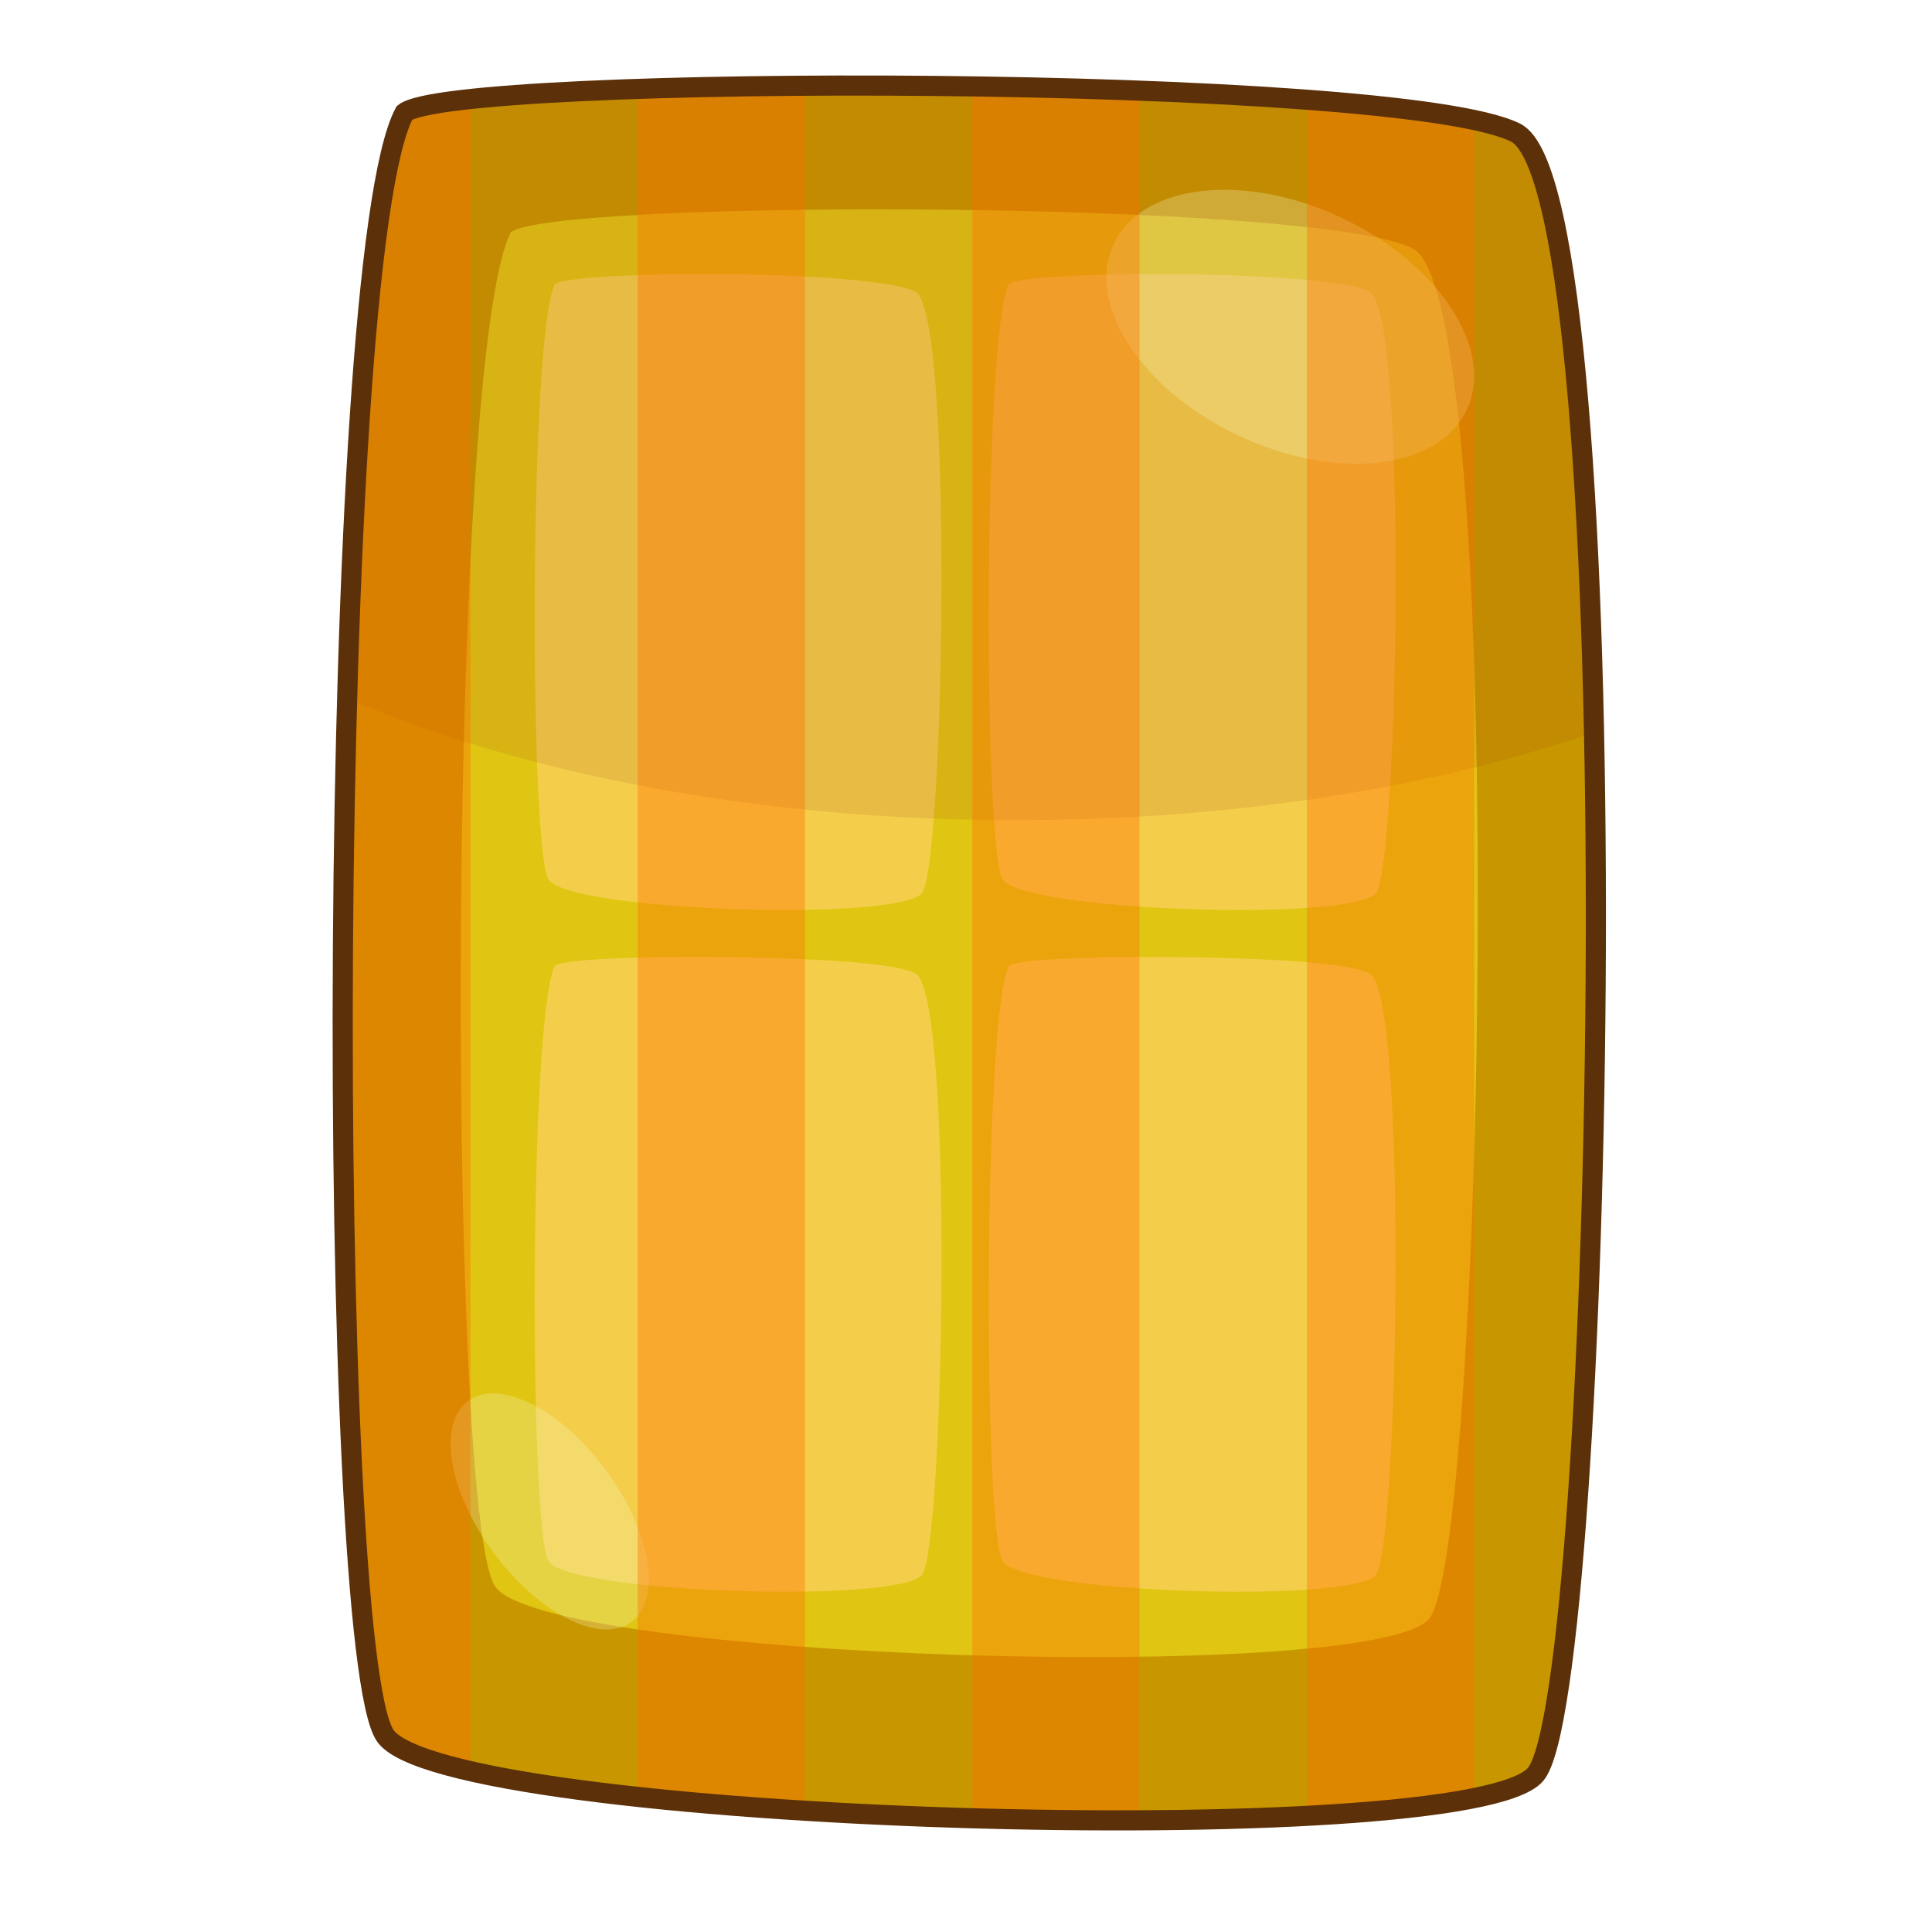
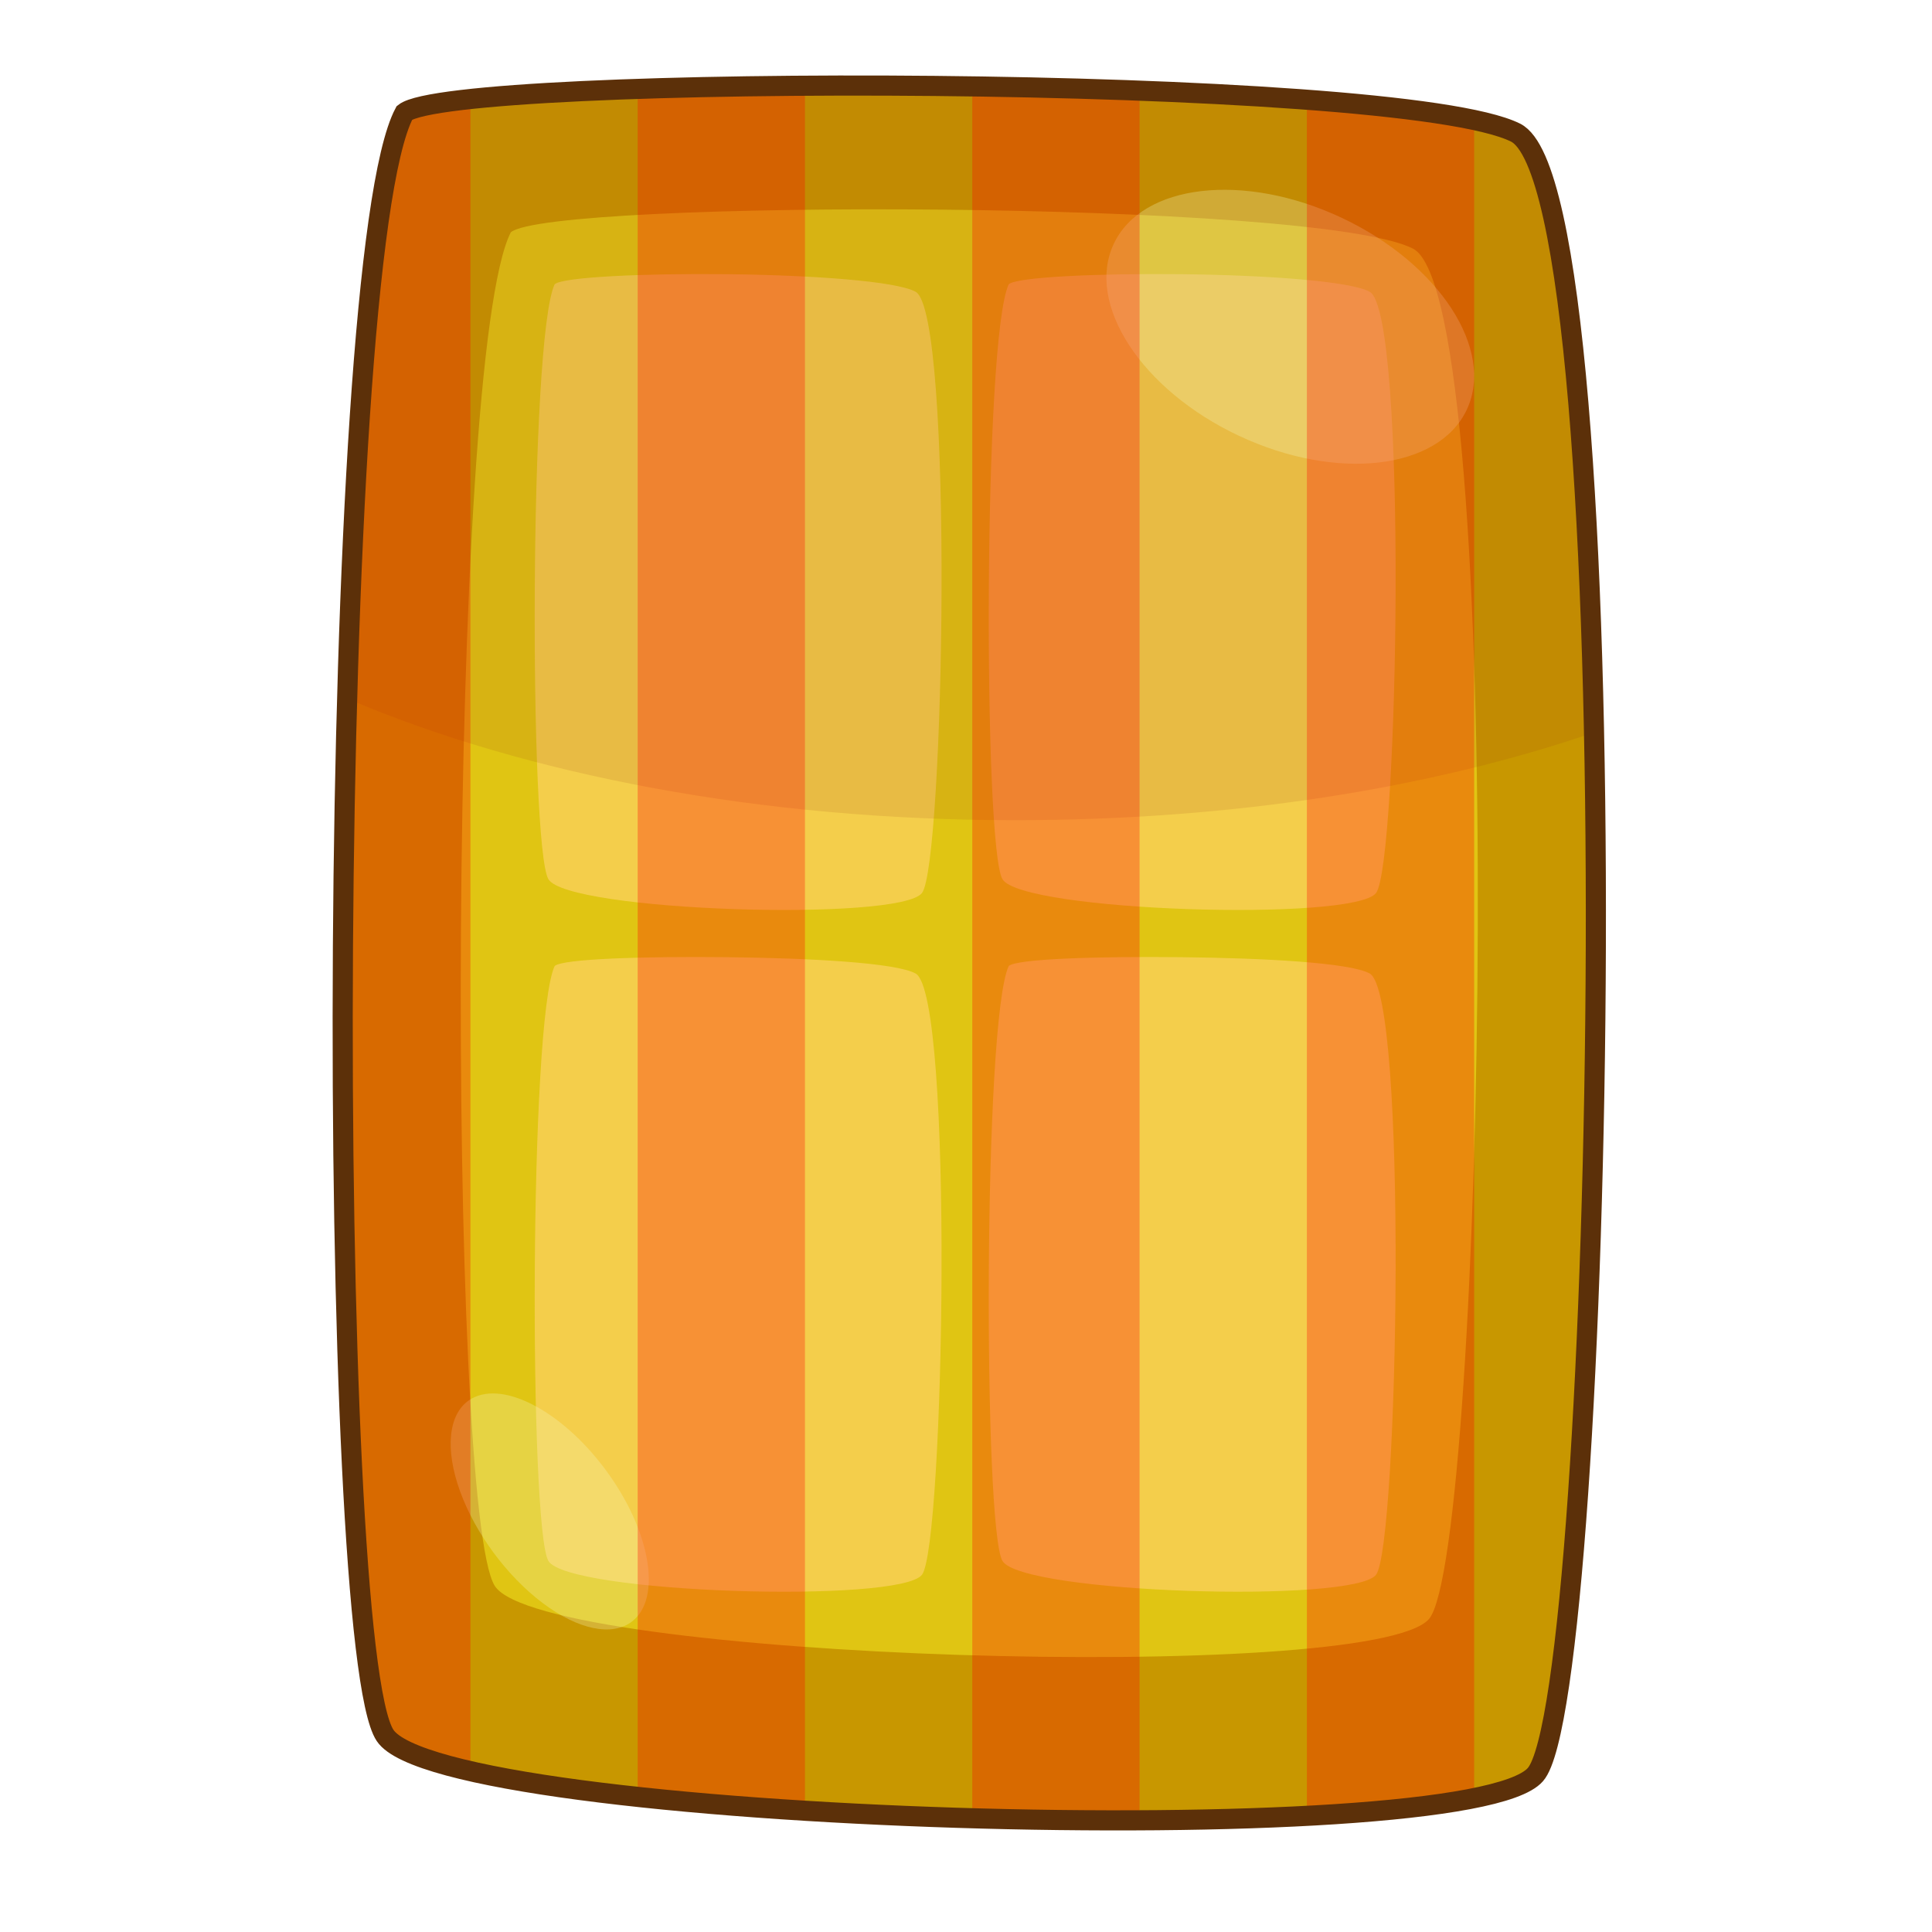
<svg xmlns="http://www.w3.org/2000/svg" version="1.1" width="100%" height="100%" viewBox="0 0 48 48" id="svg2985">
  <defs id="defs2987" />
  <path d="M 10.049,2.803 C 8.091,6.467 8.091,40.919 9.568,43.117 11.034,45.316 36.441,46.048 38.146,44.09 39.864,42.144 40.597,4.761 37.654,3.295 34.723,1.83 11.274,1.83 10.049,2.803 z" id="path3040" style="color:#000000;fill:#c89700;fill-opacity:1;stroke-width:0.5" />
  <path d="M 12.692,5.77 C 11.106,8.833 11.106,37.567 12.295,39.405 13.485,41.243 34.11,41.856 35.504,40.222 36.885,38.588 37.486,7.404 35.107,6.178 32.717,4.953 13.689,4.953 12.692,5.77 z" id="path3843" style="color:#000000;fill:#e0c513;fill-opacity:1;stroke-width:0.5" />
  <path d="m 18.062,6.812 c -2.074,-0.022 -4.082,0.071 -4.281,0.25 -0.635,1.344 -0.632,13.975 -0.156,14.781 0.476,0.806 8.723,1.061 9.281,0.344 C 23.459,21.471 23.702,7.788 22.75,7.25 22.272,6.981 20.136,6.835 18.062,6.812 z m 11.281,0 c -2.074,-0.022 -4.082,0.071 -4.281,0.25 -0.635,1.344 -0.632,13.975 -0.156,14.781 0.476,0.806 8.723,1.061 9.281,0.344 C 34.74,21.471 34.983,7.788 34.031,7.25 33.553,6.981 31.417,6.835 29.344,6.812 z M 18.062,23.781 C 15.989,23.759 13.981,23.821 13.781,24 13.147,25.344 13.149,37.975 13.625,38.781 14.101,39.588 22.348,39.842 22.906,39.125 23.459,38.408 23.702,24.725 22.75,24.188 22.272,23.919 20.136,23.804 18.062,23.781 z m 11.281,0 c -2.074,-0.022 -4.082,0.04 -4.281,0.219 -0.635,1.344 -0.632,13.975 -0.156,14.781 0.476,0.806 8.723,1.061 9.281,0.344 0.553,-0.717 0.796,-14.4 -0.156,-14.938 -0.478,-0.269 -2.614,-0.384 -4.688,-0.406 z" id="path3756" style="color:#000000;fill:#fcd363;fill-opacity:0.712;stroke-width:0.5" />
  <path d="M 18.53,2.142 C 14.085,2.202 10.505,2.442 10.049,2.815 9.292,4.232 8.86,10.335 8.667,17.374 c 4.421,1.874 10.211,3.003 16.553,3.003 5.358,0 10.295,-0.781 14.367,-2.174 C 39.432,10.491 38.843,3.896 37.642,3.295 35.804,2.382 25.966,2.022 18.53,2.142 z" id="path3821" style="color:#000000;fill:#983f12;fill-opacity:0.126;stroke-width:0.5" />
  <path d="M 15.707,40.282 A 3.414,1.731 53.51 1 1 11.647,34.793 3.414,1.731 53.51 0 1 15.707,40.282 z" id="path3838" style="color:#000000;fill:#f3f7bd;fill-opacity:0.284;stroke-width:1.5" />
  <path d="M 36.441,10.179 A 4.844,2.993 25.14 1 1 27.671,6.058 4.844,2.993 25.14 0 1 36.441,10.179 z" id="path3836" style="color:#000000;fill:#f3f7bd;fill-opacity:0.284;stroke-width:1.5" />
-   <path d="m 18.562,2.156 c -0.986,0.014 -1.842,0.032 -2.719,0.062 l 0,42.406 c 1.284,0.139 2.688,0.253 4.156,0.344 l 0,-42.812 c -0.475,0.003 -0.979,-0.007 -1.438,0 z m 5.594,0 0,43 c 1.411,0.041 2.807,0.069 4.156,0.062 l 0,-42.938 C 26.965,2.23 25.566,2.177 24.156,2.156 z M 11.688,2.469 c -0.873,0.095 -1.459,0.212 -1.625,0.344 -1.958,3.664 -1.978,38.114 -0.5,40.312 0.217,0.326 1.011,0.618 2.125,0.875 l 0,-41.531 z M 32.469,2.5 l 0,42.594 c 1.688,-0.09 3.144,-0.232 4.156,-0.438 L 36.625,3 C 35.652,2.79 34.215,2.631 32.469,2.5 z" id="rect3780" style="color:#000000;fill:#ff6f02;fill-opacity:0.387;fill-rule:nonzero;stroke:none;stroke-width:0.27;marker:none;visibility:visible;display:inline;overflow:visible;enable-background:accumulate" />
+   <path d="m 18.562,2.156 c -0.986,0.014 -1.842,0.032 -2.719,0.062 l 0,42.406 c 1.284,0.139 2.688,0.253 4.156,0.344 l 0,-42.812 c -0.475,0.003 -0.979,-0.007 -1.438,0 z m 5.594,0 0,43 c 1.411,0.041 2.807,0.069 4.156,0.062 l 0,-42.938 C 26.965,2.23 25.566,2.177 24.156,2.156 z M 11.688,2.469 c -0.873,0.095 -1.459,0.212 -1.625,0.344 -1.958,3.664 -1.978,38.114 -0.5,40.312 0.217,0.326 1.011,0.618 2.125,0.875 l 0,-41.531 z M 32.469,2.5 l 0,42.594 c 1.688,-0.09 3.144,-0.232 4.156,-0.438 L 36.625,3 C 35.652,2.79 34.215,2.631 32.469,2.5 z" id="rect3780" style="color:#000000;fill:#ff0202;fill-opacity:0.3;fill-rule:nonzero;stroke:none;stroke-width:0.27;marker:none;visibility:visible;display:inline;overflow:visible;enable-background:accumulate" />
  <path d="M 10.049,2.803 C 8.091,6.467 8.091,40.919 9.568,43.117 11.034,45.316 36.441,46.048 38.146,44.09 39.864,42.144 40.597,4.761 37.654,3.295 34.723,1.83 11.274,1.83 10.049,2.803 z" id="path3021" style="color:#000000;fill:none;stroke:#5c3009;stroke-width:0.5;stroke-miterlimit:4;stroke-opacity:1;stroke-dasharray:none" />
</svg>
